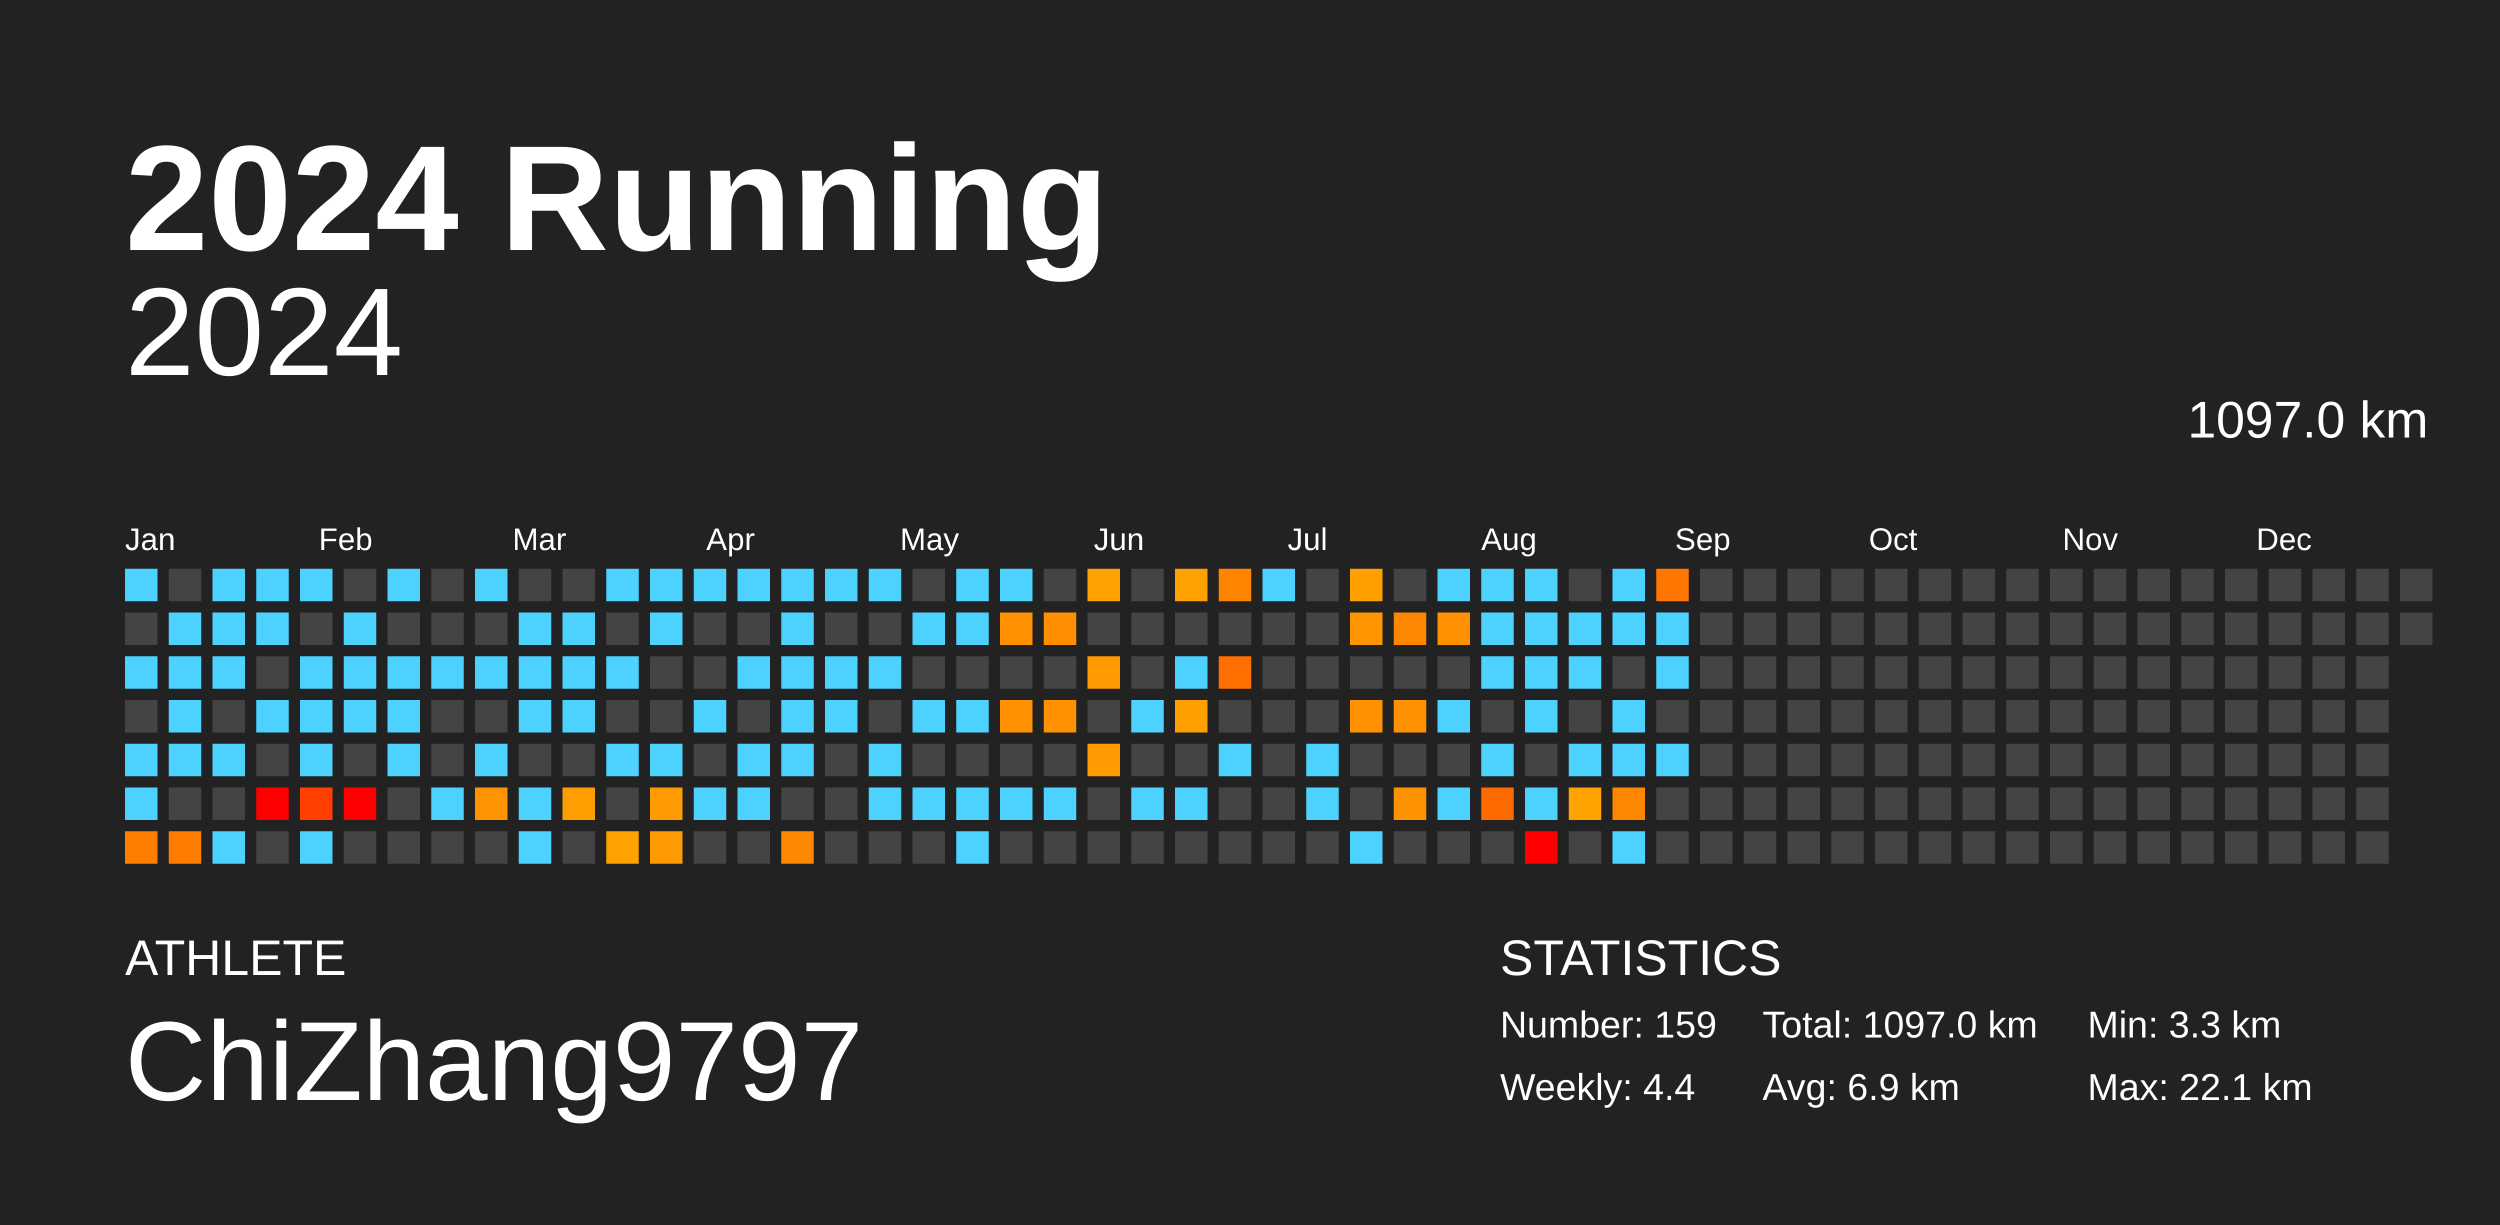
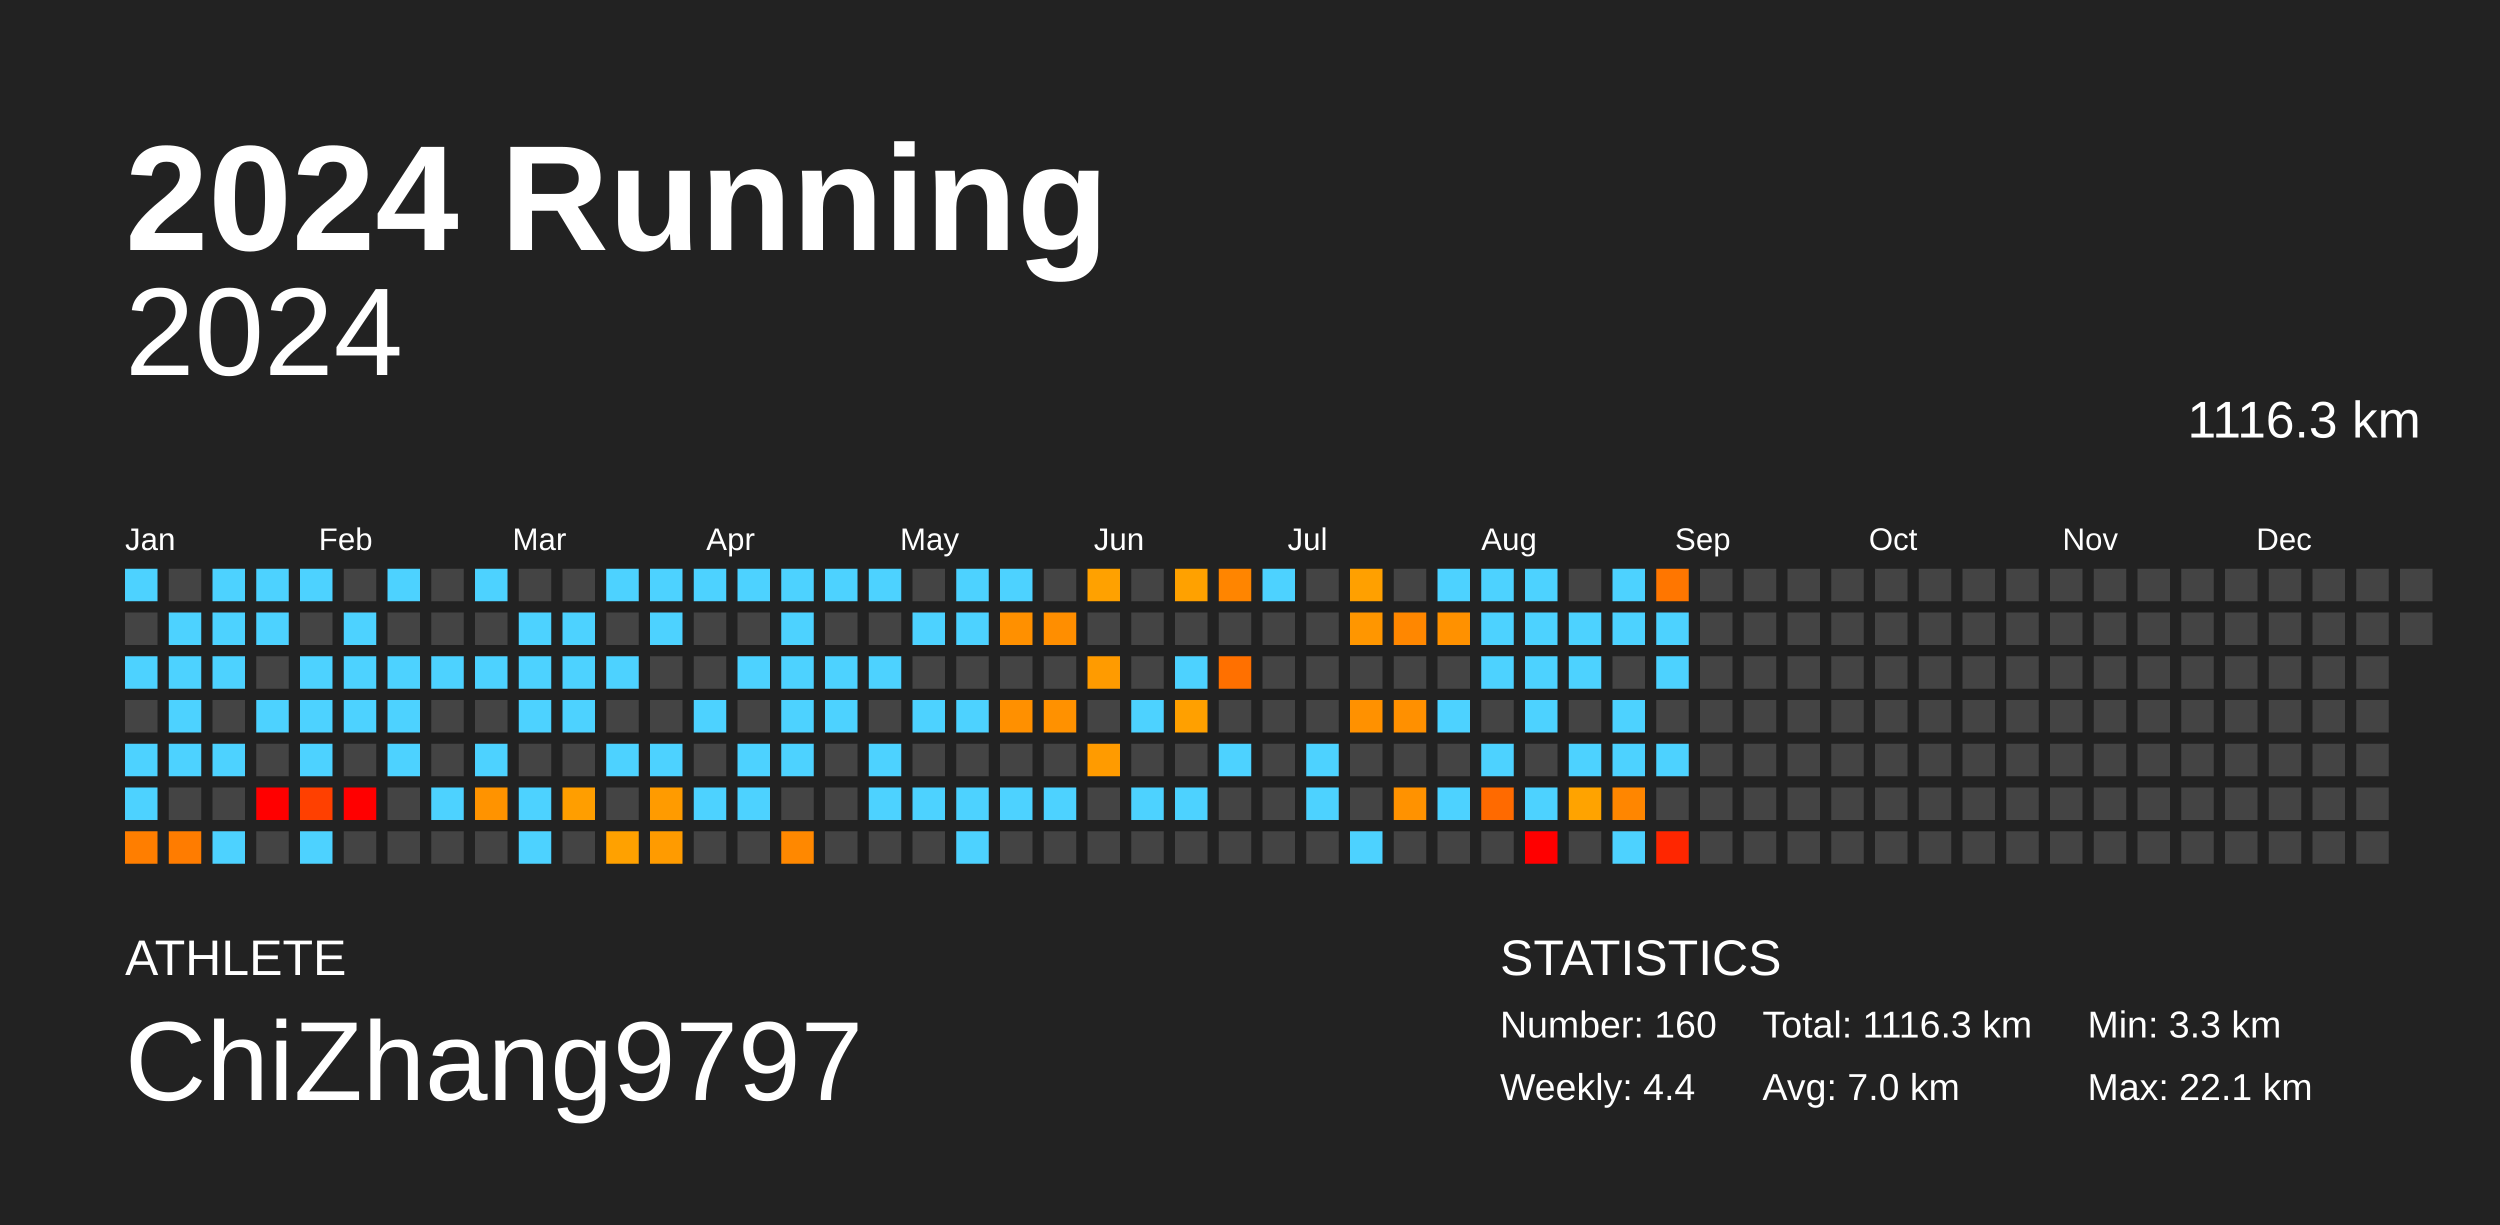
<svg xmlns="http://www.w3.org/2000/svg" baseProfile="full" height="98mm" version="1.1" viewBox="0,0,200,98" width="200mm">
  <defs />
  <rect fill="#222222" height="98" width="200" x="0" y="0" />
  <text fill="#FFFFFF" style="font-size:12px; font-family:Arial; font-weight:bold;" x="10" y="20">2024 Running</text>
  <text fill="#FFFFFF" style="font-size:4px; font-family:Arial" x="10" y="78">ATHLETE</text>
  <text fill="#FFFFFF" style="font-size:9px; font-family:Arial" x="10" y="88">ChiZhang9797</text>
  <text fill="#FFFFFF" style="font-size:4px; font-family:Arial" x="120" y="78">STATISTICS</text>
-   <text fill="#FFFFFF" style="font-size:3px; font-family:Arial" x="120" y="83">Number: 159</text>
+   <text fill="#FFFFFF" style="font-size:3px; font-family:Arial" x="120" y="83">Number: 160</text>
  <text fill="#FFFFFF" style="font-size:3px; font-family:Arial" x="120" y="88">Weekly: 4.4</text>
-   <text fill="#FFFFFF" style="font-size:3px; font-family:Arial" x="141" y="83">Total: 1097.0 km</text>
-   <text fill="#FFFFFF" style="font-size:3px; font-family:Arial" x="141" y="88">Avg: 6.9 km</text>
+   <text fill="#FFFFFF" style="font-size:3px; font-family:Arial" x="141" y="83">Total: 1116.3 km</text>
+   <text fill="#FFFFFF" style="font-size:3px; font-family:Arial" x="141" y="88">Avg: 7.0 km</text>
  <text fill="#FFFFFF" style="font-size:3px; font-family:Arial" x="167" y="83">Min: 3.3 km</text>
  <text fill="#FFFFFF" style="font-size:3px; font-family:Arial" x="167" y="88">Max: 22.1 km</text>
  <text alignment-baseline="hanging" fill="#FFFFFF" style="font-size:10.0px; font-family:Arial;" x="10" y="30">2024</text>
-   <text alignment-baseline="hanging" fill="#FFFFFF" style="font-size:4.125px; font-family:Arial;" x="175" y="35">1097.0 km</text>
+   <text alignment-baseline="hanging" fill="#FFFFFF" style="font-size:4.125px; font-family:Arial;" x="175" y="35">1116.3 km</text>
  <text fill="#FFFFFF" style="font-size:2.5px; font-family:Arial" x="10.0" y="44">Jan</text>
  <text fill="#FFFFFF" style="font-size:2.5px; font-family:Arial" x="25.5" y="44">Feb</text>
  <text fill="#FFFFFF" style="font-size:2.5px; font-family:Arial" x="41.0" y="44">Mar</text>
  <text fill="#FFFFFF" style="font-size:2.5px; font-family:Arial" x="56.5" y="44">Apr</text>
  <text fill="#FFFFFF" style="font-size:2.5px; font-family:Arial" x="72.0" y="44">May</text>
  <text fill="#FFFFFF" style="font-size:2.5px; font-family:Arial" x="87.5" y="44">Jun</text>
  <text fill="#FFFFFF" style="font-size:2.5px; font-family:Arial" x="103.0" y="44">Jul</text>
  <text fill="#FFFFFF" style="font-size:2.5px; font-family:Arial" x="118.5" y="44">Aug</text>
  <text fill="#FFFFFF" style="font-size:2.5px; font-family:Arial" x="134.0" y="44">Sep</text>
  <text fill="#FFFFFF" style="font-size:2.5px; font-family:Arial" x="149.5" y="44">Oct</text>
  <text fill="#FFFFFF" style="font-size:2.5px; font-family:Arial" x="165.0" y="44">Nov</text>
  <text fill="#FFFFFF" style="font-size:2.5px; font-family:Arial" x="180.5" y="44">Dec</text>
  <rect fill="#4dd2ff" height="2.6" width="2.6" x="10.0" y="45.5" />
  <rect fill="#444444" height="2.6" width="2.6" x="10.0" y="49.0" />
  <rect fill="#4dd2ff" height="2.6" width="2.6" x="10.0" y="52.5" />
  <rect fill="#444444" height="2.6" width="2.6" x="10.0" y="56.0" />
  <rect fill="#4dd2ff" height="2.6" width="2.6" x="10.0" y="59.5" />
  <rect fill="#4dd2ff" height="2.6" width="2.6" x="10.0" y="63.0" />
  <rect fill="#ff7e00" height="2.6" width="2.6" x="10.0" y="66.5" />
  <rect fill="#444444" height="2.6" width="2.6" x="13.5" y="45.5" />
  <rect fill="#4dd2ff" height="2.6" width="2.6" x="13.5" y="49.0" />
  <rect fill="#4dd2ff" height="2.6" width="2.6" x="13.5" y="52.5" />
  <rect fill="#4dd2ff" height="2.6" width="2.6" x="13.5" y="56.0" />
  <rect fill="#4dd2ff" height="2.6" width="2.6" x="13.5" y="59.5" />
  <rect fill="#444444" height="2.6" width="2.6" x="13.5" y="63.0" />
  <rect fill="#ff7c00" height="2.6" width="2.6" x="13.5" y="66.5" />
  <rect fill="#4dd2ff" height="2.6" width="2.6" x="17.0" y="45.5" />
  <rect fill="#4dd2ff" height="2.6" width="2.6" x="17.0" y="49.0" />
  <rect fill="#4dd2ff" height="2.6" width="2.6" x="17.0" y="52.5" />
  <rect fill="#444444" height="2.6" width="2.6" x="17.0" y="56.0" />
  <rect fill="#4dd2ff" height="2.6" width="2.6" x="17.0" y="59.5" />
  <rect fill="#444444" height="2.6" width="2.6" x="17.0" y="63.0" />
  <rect fill="#4dd2ff" height="2.6" width="2.6" x="17.0" y="66.5" />
  <rect fill="#4dd2ff" height="2.6" width="2.6" x="20.5" y="45.5" />
  <rect fill="#4dd2ff" height="2.6" width="2.6" x="20.5" y="49.0" />
  <rect fill="#444444" height="2.6" width="2.6" x="20.5" y="52.5" />
  <rect fill="#4dd2ff" height="2.6" width="2.6" x="20.5" y="56.0" />
  <rect fill="#444444" height="2.6" width="2.6" x="20.5" y="59.5" />
  <rect fill="red" height="2.6" width="2.6" x="20.5" y="63.0" />
  <rect fill="#444444" height="2.6" width="2.6" x="20.5" y="66.5" />
  <rect fill="#4dd2ff" height="2.6" width="2.6" x="24.0" y="45.5" />
  <rect fill="#444444" height="2.6" width="2.6" x="24.0" y="49.0" />
  <rect fill="#4dd2ff" height="2.6" width="2.6" x="24.0" y="52.5" />
  <rect fill="#4dd2ff" height="2.6" width="2.6" x="24.0" y="56.0" />
  <rect fill="#4dd2ff" height="2.6" width="2.6" x="24.0" y="59.5" />
  <rect fill="#ff4000" height="2.6" width="2.6" x="24.0" y="63.0" />
  <rect fill="#4dd2ff" height="2.6" width="2.6" x="24.0" y="66.5" />
  <rect fill="#444444" height="2.6" width="2.6" x="27.5" y="45.5" />
  <rect fill="#4dd2ff" height="2.6" width="2.6" x="27.5" y="49.0" />
  <rect fill="#4dd2ff" height="2.6" width="2.6" x="27.5" y="52.5" />
  <rect fill="#4dd2ff" height="2.6" width="2.6" x="27.5" y="56.0" />
  <rect fill="#444444" height="2.6" width="2.6" x="27.5" y="59.5" />
  <rect fill="red" height="2.6" width="2.6" x="27.5" y="63.0" />
  <rect fill="#444444" height="2.6" width="2.6" x="27.5" y="66.5" />
  <rect fill="#4dd2ff" height="2.6" width="2.6" x="31.0" y="45.5" />
  <rect fill="#444444" height="2.6" width="2.6" x="31.0" y="49.0" />
  <rect fill="#4dd2ff" height="2.6" width="2.6" x="31.0" y="52.5" />
  <rect fill="#4dd2ff" height="2.6" width="2.6" x="31.0" y="56.0" />
  <rect fill="#4dd2ff" height="2.6" width="2.6" x="31.0" y="59.5" />
  <rect fill="#444444" height="2.6" width="2.6" x="31.0" y="63.0" />
  <rect fill="#444444" height="2.6" width="2.6" x="31.0" y="66.5" />
  <rect fill="#444444" height="2.6" width="2.6" x="34.5" y="45.5" />
  <rect fill="#444444" height="2.6" width="2.6" x="34.5" y="49.0" />
  <rect fill="#4dd2ff" height="2.6" width="2.6" x="34.5" y="52.5" />
  <rect fill="#444444" height="2.6" width="2.6" x="34.5" y="56.0" />
  <rect fill="#444444" height="2.6" width="2.6" x="34.5" y="59.5" />
  <rect fill="#4dd2ff" height="2.6" width="2.6" x="34.5" y="63.0" />
  <rect fill="#444444" height="2.6" width="2.6" x="34.5" y="66.5" />
  <rect fill="#4dd2ff" height="2.6" width="2.6" x="38.0" y="45.5" />
  <rect fill="#444444" height="2.6" width="2.6" x="38.0" y="49.0" />
  <rect fill="#4dd2ff" height="2.6" width="2.6" x="38.0" y="52.5" />
  <rect fill="#444444" height="2.6" width="2.6" x="38.0" y="56.0" />
  <rect fill="#4dd2ff" height="2.6" width="2.6" x="38.0" y="59.5" />
  <rect fill="#ff9300" height="2.6" width="2.6" x="38.0" y="63.0" />
  <rect fill="#444444" height="2.6" width="2.6" x="38.0" y="66.5" />
  <rect fill="#444444" height="2.6" width="2.6" x="41.5" y="45.5" />
  <rect fill="#4dd2ff" height="2.6" width="2.6" x="41.5" y="49.0" />
  <rect fill="#4dd2ff" height="2.6" width="2.6" x="41.5" y="52.5" />
  <rect fill="#4dd2ff" height="2.6" width="2.6" x="41.5" y="56.0" />
  <rect fill="#444444" height="2.6" width="2.6" x="41.5" y="59.5" />
  <rect fill="#4dd2ff" height="2.6" width="2.6" x="41.5" y="63.0" />
  <rect fill="#4dd2ff" height="2.6" width="2.6" x="41.5" y="66.5" />
  <rect fill="#444444" height="2.6" width="2.6" x="45.0" y="45.5" />
  <rect fill="#4dd2ff" height="2.6" width="2.6" x="45.0" y="49.0" />
  <rect fill="#4dd2ff" height="2.6" width="2.6" x="45.0" y="52.5" />
  <rect fill="#4dd2ff" height="2.6" width="2.6" x="45.0" y="56.0" />
  <rect fill="#444444" height="2.6" width="2.6" x="45.0" y="59.5" />
  <rect fill="#ff9e00" height="2.6" width="2.6" x="45.0" y="63.0" />
  <rect fill="#444444" height="2.6" width="2.6" x="45.0" y="66.5" />
  <rect fill="#4dd2ff" height="2.6" width="2.6" x="48.5" y="45.5" />
  <rect fill="#444444" height="2.6" width="2.6" x="48.5" y="49.0" />
  <rect fill="#4dd2ff" height="2.6" width="2.6" x="48.5" y="52.5" />
  <rect fill="#444444" height="2.6" width="2.6" x="48.5" y="56.0" />
  <rect fill="#4dd2ff" height="2.6" width="2.6" x="48.5" y="59.5" />
  <rect fill="#444444" height="2.6" width="2.6" x="48.5" y="63.0" />
  <rect fill="#ffa100" height="2.6" width="2.6" x="48.5" y="66.5" />
  <rect fill="#4dd2ff" height="2.6" width="2.6" x="52.0" y="45.5" />
  <rect fill="#4dd2ff" height="2.6" width="2.6" x="52.0" y="49.0" />
  <rect fill="#444444" height="2.6" width="2.6" x="52.0" y="52.5" />
  <rect fill="#444444" height="2.6" width="2.6" x="52.0" y="56.0" />
  <rect fill="#4dd2ff" height="2.6" width="2.6" x="52.0" y="59.5" />
  <rect fill="#ff9b00" height="2.6" width="2.6" x="52.0" y="63.0" />
  <rect fill="#ff9b00" height="2.6" width="2.6" x="52.0" y="66.5" />
  <rect fill="#4dd2ff" height="2.6" width="2.6" x="55.5" y="45.5" />
  <rect fill="#444444" height="2.6" width="2.6" x="55.5" y="49.0" />
  <rect fill="#444444" height="2.6" width="2.6" x="55.5" y="52.5" />
  <rect fill="#4dd2ff" height="2.6" width="2.6" x="55.5" y="56.0" />
  <rect fill="#444444" height="2.6" width="2.6" x="55.5" y="59.5" />
  <rect fill="#4dd2ff" height="2.6" width="2.6" x="55.5" y="63.0" />
  <rect fill="#444444" height="2.6" width="2.6" x="55.5" y="66.5" />
  <rect fill="#4dd2ff" height="2.6" width="2.6" x="59.0" y="45.5" />
  <rect fill="#444444" height="2.6" width="2.6" x="59.0" y="49.0" />
  <rect fill="#4dd2ff" height="2.6" width="2.6" x="59.0" y="52.5" />
  <rect fill="#444444" height="2.6" width="2.6" x="59.0" y="56.0" />
  <rect fill="#4dd2ff" height="2.6" width="2.6" x="59.0" y="59.5" />
  <rect fill="#4dd2ff" height="2.6" width="2.6" x="59.0" y="63.0" />
  <rect fill="#444444" height="2.6" width="2.6" x="59.0" y="66.5" />
  <rect fill="#4dd2ff" height="2.6" width="2.6" x="62.5" y="45.5" />
  <rect fill="#4dd2ff" height="2.6" width="2.6" x="62.5" y="49.0" />
  <rect fill="#4dd2ff" height="2.6" width="2.6" x="62.5" y="52.5" />
  <rect fill="#4dd2ff" height="2.6" width="2.6" x="62.5" y="56.0" />
  <rect fill="#4dd2ff" height="2.6" width="2.6" x="62.5" y="59.5" />
  <rect fill="#444444" height="2.6" width="2.6" x="62.5" y="63.0" />
  <rect fill="#ff8800" height="2.6" width="2.6" x="62.5" y="66.5" />
  <rect fill="#4dd2ff" height="2.6" width="2.6" x="66.0" y="45.5" />
  <rect fill="#444444" height="2.6" width="2.6" x="66.0" y="49.0" />
  <rect fill="#4dd2ff" height="2.6" width="2.6" x="66.0" y="52.5" />
  <rect fill="#4dd2ff" height="2.6" width="2.6" x="66.0" y="56.0" />
  <rect fill="#444444" height="2.6" width="2.6" x="66.0" y="59.5" />
  <rect fill="#444444" height="2.6" width="2.6" x="66.0" y="63.0" />
  <rect fill="#444444" height="2.6" width="2.6" x="66.0" y="66.5" />
  <rect fill="#4dd2ff" height="2.6" width="2.6" x="69.5" y="45.5" />
  <rect fill="#444444" height="2.6" width="2.6" x="69.5" y="49.0" />
  <rect fill="#4dd2ff" height="2.6" width="2.6" x="69.5" y="52.5" />
  <rect fill="#444444" height="2.6" width="2.6" x="69.5" y="56.0" />
  <rect fill="#4dd2ff" height="2.6" width="2.6" x="69.5" y="59.5" />
  <rect fill="#4dd2ff" height="2.6" width="2.6" x="69.5" y="63.0" />
  <rect fill="#444444" height="2.6" width="2.6" x="69.5" y="66.5" />
  <rect fill="#444444" height="2.6" width="2.6" x="73.0" y="45.5" />
  <rect fill="#4dd2ff" height="2.6" width="2.6" x="73.0" y="49.0" />
  <rect fill="#444444" height="2.6" width="2.6" x="73.0" y="52.5" />
  <rect fill="#4dd2ff" height="2.6" width="2.6" x="73.0" y="56.0" />
  <rect fill="#444444" height="2.6" width="2.6" x="73.0" y="59.5" />
  <rect fill="#4dd2ff" height="2.6" width="2.6" x="73.0" y="63.0" />
  <rect fill="#444444" height="2.6" width="2.6" x="73.0" y="66.5" />
  <rect fill="#4dd2ff" height="2.6" width="2.6" x="76.5" y="45.5" />
  <rect fill="#4dd2ff" height="2.6" width="2.6" x="76.5" y="49.0" />
  <rect fill="#444444" height="2.6" width="2.6" x="76.5" y="52.5" />
  <rect fill="#4dd2ff" height="2.6" width="2.6" x="76.5" y="56.0" />
  <rect fill="#444444" height="2.6" width="2.6" x="76.5" y="59.5" />
  <rect fill="#4dd2ff" height="2.6" width="2.6" x="76.5" y="63.0" />
  <rect fill="#4dd2ff" height="2.6" width="2.6" x="76.5" y="66.5" />
  <rect fill="#4dd2ff" height="2.6" width="2.6" x="80.0" y="45.5" />
  <rect fill="#ff9000" height="2.6" width="2.6" x="80.0" y="49.0" />
  <rect fill="#444444" height="2.6" width="2.6" x="80.0" y="52.5" />
  <rect fill="#ff9000" height="2.6" width="2.6" x="80.0" y="56.0" />
  <rect fill="#444444" height="2.6" width="2.6" x="80.0" y="59.5" />
  <rect fill="#4dd2ff" height="2.6" width="2.6" x="80.0" y="63.0" />
  <rect fill="#444444" height="2.6" width="2.6" x="80.0" y="66.5" />
  <rect fill="#444444" height="2.6" width="2.6" x="83.5" y="45.5" />
  <rect fill="#ff8e00" height="2.6" width="2.6" x="83.5" y="49.0" />
  <rect fill="#444444" height="2.6" width="2.6" x="83.5" y="52.5" />
  <rect fill="#ff9100" height="2.6" width="2.6" x="83.5" y="56.0" />
  <rect fill="#444444" height="2.6" width="2.6" x="83.5" y="59.5" />
  <rect fill="#4dd2ff" height="2.6" width="2.6" x="83.5" y="63.0" />
  <rect fill="#444444" height="2.6" width="2.6" x="83.5" y="66.5" />
  <rect fill="#ffa100" height="2.6" width="2.6" x="87.0" y="45.5" />
  <rect fill="#444444" height="2.6" width="2.6" x="87.0" y="49.0" />
  <rect fill="#ff9b00" height="2.6" width="2.6" x="87.0" y="52.5" />
  <rect fill="#444444" height="2.6" width="2.6" x="87.0" y="56.0" />
  <rect fill="#ff9b00" height="2.6" width="2.6" x="87.0" y="59.5" />
  <rect fill="#444444" height="2.6" width="2.6" x="87.0" y="63.0" />
  <rect fill="#444444" height="2.6" width="2.6" x="87.0" y="66.5" />
  <rect fill="#444444" height="2.6" width="2.6" x="90.5" y="45.5" />
  <rect fill="#444444" height="2.6" width="2.6" x="90.5" y="49.0" />
  <rect fill="#444444" height="2.6" width="2.6" x="90.5" y="52.5" />
  <rect fill="#4dd2ff" height="2.6" width="2.6" x="90.5" y="56.0" />
  <rect fill="#444444" height="2.6" width="2.6" x="90.5" y="59.5" />
  <rect fill="#4dd2ff" height="2.6" width="2.6" x="90.5" y="63.0" />
  <rect fill="#444444" height="2.6" width="2.6" x="90.5" y="66.5" />
  <rect fill="#ffa100" height="2.6" width="2.6" x="94.0" y="45.5" />
  <rect fill="#444444" height="2.6" width="2.6" x="94.0" y="49.0" />
  <rect fill="#4dd2ff" height="2.6" width="2.6" x="94.0" y="52.5" />
  <rect fill="#ffa000" height="2.6" width="2.6" x="94.0" y="56.0" />
  <rect fill="#444444" height="2.6" width="2.6" x="94.0" y="59.5" />
  <rect fill="#4dd2ff" height="2.6" width="2.6" x="94.0" y="63.0" />
  <rect fill="#444444" height="2.6" width="2.6" x="94.0" y="66.5" />
  <rect fill="#ff8500" height="2.6" width="2.6" x="97.5" y="45.5" />
  <rect fill="#444444" height="2.6" width="2.6" x="97.5" y="49.0" />
  <rect fill="#ff7000" height="2.6" width="2.6" x="97.5" y="52.5" />
  <rect fill="#444444" height="2.6" width="2.6" x="97.5" y="56.0" />
  <rect fill="#4dd2ff" height="2.6" width="2.6" x="97.5" y="59.5" />
  <rect fill="#444444" height="2.6" width="2.6" x="97.5" y="63.0" />
  <rect fill="#444444" height="2.6" width="2.6" x="97.5" y="66.5" />
  <rect fill="#4dd2ff" height="2.6" width="2.6" x="101.0" y="45.5" />
  <rect fill="#444444" height="2.6" width="2.6" x="101.0" y="49.0" />
  <rect fill="#444444" height="2.6" width="2.6" x="101.0" y="52.5" />
  <rect fill="#444444" height="2.6" width="2.6" x="101.0" y="56.0" />
  <rect fill="#444444" height="2.6" width="2.6" x="101.0" y="59.5" />
  <rect fill="#444444" height="2.6" width="2.6" x="101.0" y="63.0" />
  <rect fill="#444444" height="2.6" width="2.6" x="101.0" y="66.5" />
  <rect fill="#444444" height="2.6" width="2.6" x="104.5" y="45.5" />
  <rect fill="#444444" height="2.6" width="2.6" x="104.5" y="49.0" />
  <rect fill="#444444" height="2.6" width="2.6" x="104.5" y="52.5" />
  <rect fill="#444444" height="2.6" width="2.6" x="104.5" y="56.0" />
  <rect fill="#4dd2ff" height="2.6" width="2.6" x="104.5" y="59.5" />
  <rect fill="#4dd2ff" height="2.6" width="2.6" x="104.5" y="63.0" />
  <rect fill="#444444" height="2.6" width="2.6" x="104.5" y="66.5" />
  <rect fill="#ffa000" height="2.6" width="2.6" x="108.0" y="45.5" />
  <rect fill="#ff9600" height="2.6" width="2.6" x="108.0" y="49.0" />
  <rect fill="#444444" height="2.6" width="2.6" x="108.0" y="52.5" />
  <rect fill="#ff9100" height="2.6" width="2.6" x="108.0" y="56.0" />
  <rect fill="#444444" height="2.6" width="2.6" x="108.0" y="59.5" />
  <rect fill="#444444" height="2.6" width="2.6" x="108.0" y="63.0" />
  <rect fill="#4dd2ff" height="2.6" width="2.6" x="108.0" y="66.5" />
  <rect fill="#444444" height="2.6" width="2.6" x="111.5" y="45.5" />
  <rect fill="#ff8700" height="2.6" width="2.6" x="111.5" y="49.0" />
  <rect fill="#444444" height="2.6" width="2.6" x="111.5" y="52.5" />
  <rect fill="#ff9000" height="2.6" width="2.6" x="111.5" y="56.0" />
  <rect fill="#444444" height="2.6" width="2.6" x="111.5" y="59.5" />
  <rect fill="#ff9200" height="2.6" width="2.6" x="111.5" y="63.0" />
  <rect fill="#444444" height="2.6" width="2.6" x="111.5" y="66.5" />
  <rect fill="#4dd2ff" height="2.6" width="2.6" x="115.0" y="45.5" />
  <rect fill="#ff9100" height="2.6" width="2.6" x="115.0" y="49.0" />
  <rect fill="#444444" height="2.6" width="2.6" x="115.0" y="52.5" />
  <rect fill="#4dd2ff" height="2.6" width="2.6" x="115.0" y="56.0" />
  <rect fill="#444444" height="2.6" width="2.6" x="115.0" y="59.5" />
  <rect fill="#4dd2ff" height="2.6" width="2.6" x="115.0" y="63.0" />
  <rect fill="#444444" height="2.6" width="2.6" x="115.0" y="66.5" />
  <rect fill="#4dd2ff" height="2.6" width="2.6" x="118.5" y="45.5" />
  <rect fill="#4dd2ff" height="2.6" width="2.6" x="118.5" y="49.0" />
  <rect fill="#4dd2ff" height="2.6" width="2.6" x="118.5" y="52.5" />
  <rect fill="#444444" height="2.6" width="2.6" x="118.5" y="56.0" />
  <rect fill="#4dd2ff" height="2.6" width="2.6" x="118.5" y="59.5" />
  <rect fill="#ff6a00" height="2.6" width="2.6" x="118.5" y="63.0" />
  <rect fill="#444444" height="2.6" width="2.6" x="118.5" y="66.5" />
  <rect fill="#4dd2ff" height="2.6" width="2.6" x="122.0" y="45.5" />
  <rect fill="#4dd2ff" height="2.6" width="2.6" x="122.0" y="49.0" />
  <rect fill="#4dd2ff" height="2.6" width="2.6" x="122.0" y="52.5" />
  <rect fill="#4dd2ff" height="2.6" width="2.6" x="122.0" y="56.0" />
  <rect fill="#444444" height="2.6" width="2.6" x="122.0" y="59.5" />
  <rect fill="#4dd2ff" height="2.6" width="2.6" x="122.0" y="63.0" />
  <rect fill="red" height="2.6" width="2.6" x="122.0" y="66.5" />
  <rect fill="#444444" height="2.6" width="2.6" x="125.5" y="45.5" />
  <rect fill="#4dd2ff" height="2.6" width="2.6" x="125.5" y="49.0" />
  <rect fill="#4dd2ff" height="2.6" width="2.6" x="125.5" y="52.5" />
  <rect fill="#444444" height="2.6" width="2.6" x="125.5" y="56.0" />
  <rect fill="#4dd2ff" height="2.6" width="2.6" x="125.5" y="59.5" />
  <rect fill="#ffa300" height="2.6" width="2.6" x="125.5" y="63.0" />
  <rect fill="#444444" height="2.6" width="2.6" x="125.5" y="66.5" />
  <rect fill="#4dd2ff" height="2.6" width="2.6" x="129.0" y="45.5" />
  <rect fill="#4dd2ff" height="2.6" width="2.6" x="129.0" y="49.0" />
  <rect fill="#444444" height="2.6" width="2.6" x="129.0" y="52.5" />
  <rect fill="#4dd2ff" height="2.6" width="2.6" x="129.0" y="56.0" />
  <rect fill="#4dd2ff" height="2.6" width="2.6" x="129.0" y="59.5" />
  <rect fill="#ff8600" height="2.6" width="2.6" x="129.0" y="63.0" />
  <rect fill="#4dd2ff" height="2.6" width="2.6" x="129.0" y="66.5" />
  <rect fill="#ff7600" height="2.6" width="2.6" x="132.5" y="45.5" />
  <rect fill="#4dd2ff" height="2.6" width="2.6" x="132.5" y="49.0" />
  <rect fill="#4dd2ff" height="2.6" width="2.6" x="132.5" y="52.5" />
  <rect fill="#444444" height="2.6" width="2.6" x="132.5" y="56.0" />
  <rect fill="#4dd2ff" height="2.6" width="2.6" x="132.5" y="59.5" />
  <rect fill="#444444" height="2.6" width="2.6" x="132.5" y="63.0" />
-   <rect fill="#444444" height="2.6" width="2.6" x="132.5" y="66.5" />
+   <rect fill="#ff2600" height="2.6" width="2.6" x="132.5" y="66.5" />
  <rect fill="#444444" height="2.6" width="2.6" x="136.0" y="45.5" />
  <rect fill="#444444" height="2.6" width="2.6" x="136.0" y="49.0" />
  <rect fill="#444444" height="2.6" width="2.6" x="136.0" y="52.5" />
  <rect fill="#444444" height="2.6" width="2.6" x="136.0" y="56.0" />
  <rect fill="#444444" height="2.6" width="2.6" x="136.0" y="59.5" />
  <rect fill="#444444" height="2.6" width="2.6" x="136.0" y="63.0" />
  <rect fill="#444444" height="2.6" width="2.6" x="136.0" y="66.5" />
  <rect fill="#444444" height="2.6" width="2.6" x="139.5" y="45.5" />
  <rect fill="#444444" height="2.6" width="2.6" x="139.5" y="49.0" />
  <rect fill="#444444" height="2.6" width="2.6" x="139.5" y="52.5" />
  <rect fill="#444444" height="2.6" width="2.6" x="139.5" y="56.0" />
  <rect fill="#444444" height="2.6" width="2.6" x="139.5" y="59.5" />
  <rect fill="#444444" height="2.6" width="2.6" x="139.5" y="63.0" />
  <rect fill="#444444" height="2.6" width="2.6" x="139.5" y="66.5" />
  <rect fill="#444444" height="2.6" width="2.6" x="143.0" y="45.5" />
  <rect fill="#444444" height="2.6" width="2.6" x="143.0" y="49.0" />
  <rect fill="#444444" height="2.6" width="2.6" x="143.0" y="52.5" />
  <rect fill="#444444" height="2.6" width="2.6" x="143.0" y="56.0" />
  <rect fill="#444444" height="2.6" width="2.6" x="143.0" y="59.5" />
  <rect fill="#444444" height="2.6" width="2.6" x="143.0" y="63.0" />
  <rect fill="#444444" height="2.6" width="2.6" x="143.0" y="66.5" />
  <rect fill="#444444" height="2.6" width="2.6" x="146.5" y="45.5" />
  <rect fill="#444444" height="2.6" width="2.6" x="146.5" y="49.0" />
  <rect fill="#444444" height="2.6" width="2.6" x="146.5" y="52.5" />
  <rect fill="#444444" height="2.6" width="2.6" x="146.5" y="56.0" />
  <rect fill="#444444" height="2.6" width="2.6" x="146.5" y="59.5" />
  <rect fill="#444444" height="2.6" width="2.6" x="146.5" y="63.0" />
  <rect fill="#444444" height="2.6" width="2.6" x="146.5" y="66.5" />
  <rect fill="#444444" height="2.6" width="2.6" x="150.0" y="45.5" />
  <rect fill="#444444" height="2.6" width="2.6" x="150.0" y="49.0" />
  <rect fill="#444444" height="2.6" width="2.6" x="150.0" y="52.5" />
  <rect fill="#444444" height="2.6" width="2.6" x="150.0" y="56.0" />
  <rect fill="#444444" height="2.6" width="2.6" x="150.0" y="59.5" />
  <rect fill="#444444" height="2.6" width="2.6" x="150.0" y="63.0" />
  <rect fill="#444444" height="2.6" width="2.6" x="150.0" y="66.5" />
  <rect fill="#444444" height="2.6" width="2.6" x="153.5" y="45.5" />
  <rect fill="#444444" height="2.6" width="2.6" x="153.5" y="49.0" />
  <rect fill="#444444" height="2.6" width="2.6" x="153.5" y="52.5" />
  <rect fill="#444444" height="2.6" width="2.6" x="153.5" y="56.0" />
  <rect fill="#444444" height="2.6" width="2.6" x="153.5" y="59.5" />
  <rect fill="#444444" height="2.6" width="2.6" x="153.5" y="63.0" />
  <rect fill="#444444" height="2.6" width="2.6" x="153.5" y="66.5" />
  <rect fill="#444444" height="2.6" width="2.6" x="157.0" y="45.5" />
  <rect fill="#444444" height="2.6" width="2.6" x="157.0" y="49.0" />
  <rect fill="#444444" height="2.6" width="2.6" x="157.0" y="52.5" />
  <rect fill="#444444" height="2.6" width="2.6" x="157.0" y="56.0" />
  <rect fill="#444444" height="2.6" width="2.6" x="157.0" y="59.5" />
  <rect fill="#444444" height="2.6" width="2.6" x="157.0" y="63.0" />
  <rect fill="#444444" height="2.6" width="2.6" x="157.0" y="66.5" />
  <rect fill="#444444" height="2.6" width="2.6" x="160.5" y="45.5" />
  <rect fill="#444444" height="2.6" width="2.6" x="160.5" y="49.0" />
  <rect fill="#444444" height="2.6" width="2.6" x="160.5" y="52.5" />
  <rect fill="#444444" height="2.6" width="2.6" x="160.5" y="56.0" />
  <rect fill="#444444" height="2.6" width="2.6" x="160.5" y="59.5" />
  <rect fill="#444444" height="2.6" width="2.6" x="160.5" y="63.0" />
  <rect fill="#444444" height="2.6" width="2.6" x="160.5" y="66.5" />
  <rect fill="#444444" height="2.6" width="2.6" x="164.0" y="45.5" />
  <rect fill="#444444" height="2.6" width="2.6" x="164.0" y="49.0" />
  <rect fill="#444444" height="2.6" width="2.6" x="164.0" y="52.5" />
  <rect fill="#444444" height="2.6" width="2.6" x="164.0" y="56.0" />
  <rect fill="#444444" height="2.6" width="2.6" x="164.0" y="59.5" />
  <rect fill="#444444" height="2.6" width="2.6" x="164.0" y="63.0" />
  <rect fill="#444444" height="2.6" width="2.6" x="164.0" y="66.5" />
  <rect fill="#444444" height="2.6" width="2.6" x="167.5" y="45.5" />
  <rect fill="#444444" height="2.6" width="2.6" x="167.5" y="49.0" />
  <rect fill="#444444" height="2.6" width="2.6" x="167.5" y="52.5" />
  <rect fill="#444444" height="2.6" width="2.6" x="167.5" y="56.0" />
  <rect fill="#444444" height="2.6" width="2.6" x="167.5" y="59.5" />
  <rect fill="#444444" height="2.6" width="2.6" x="167.5" y="63.0" />
  <rect fill="#444444" height="2.6" width="2.6" x="167.5" y="66.5" />
  <rect fill="#444444" height="2.6" width="2.6" x="171.0" y="45.5" />
  <rect fill="#444444" height="2.6" width="2.6" x="171.0" y="49.0" />
  <rect fill="#444444" height="2.6" width="2.6" x="171.0" y="52.5" />
  <rect fill="#444444" height="2.6" width="2.6" x="171.0" y="56.0" />
  <rect fill="#444444" height="2.6" width="2.6" x="171.0" y="59.5" />
  <rect fill="#444444" height="2.6" width="2.6" x="171.0" y="63.0" />
  <rect fill="#444444" height="2.6" width="2.6" x="171.0" y="66.5" />
  <rect fill="#444444" height="2.6" width="2.6" x="174.5" y="45.5" />
  <rect fill="#444444" height="2.6" width="2.6" x="174.5" y="49.0" />
  <rect fill="#444444" height="2.6" width="2.6" x="174.5" y="52.5" />
  <rect fill="#444444" height="2.6" width="2.6" x="174.5" y="56.0" />
  <rect fill="#444444" height="2.6" width="2.6" x="174.5" y="59.5" />
  <rect fill="#444444" height="2.6" width="2.6" x="174.5" y="63.0" />
  <rect fill="#444444" height="2.6" width="2.6" x="174.5" y="66.5" />
  <rect fill="#444444" height="2.6" width="2.6" x="178.0" y="45.5" />
  <rect fill="#444444" height="2.6" width="2.6" x="178.0" y="49.0" />
  <rect fill="#444444" height="2.6" width="2.6" x="178.0" y="52.5" />
  <rect fill="#444444" height="2.6" width="2.6" x="178.0" y="56.0" />
  <rect fill="#444444" height="2.6" width="2.6" x="178.0" y="59.5" />
  <rect fill="#444444" height="2.6" width="2.6" x="178.0" y="63.0" />
  <rect fill="#444444" height="2.6" width="2.6" x="178.0" y="66.5" />
  <rect fill="#444444" height="2.6" width="2.6" x="181.5" y="45.5" />
  <rect fill="#444444" height="2.6" width="2.6" x="181.5" y="49.0" />
  <rect fill="#444444" height="2.6" width="2.6" x="181.5" y="52.5" />
  <rect fill="#444444" height="2.6" width="2.6" x="181.5" y="56.0" />
  <rect fill="#444444" height="2.6" width="2.6" x="181.5" y="59.5" />
  <rect fill="#444444" height="2.6" width="2.6" x="181.5" y="63.0" />
  <rect fill="#444444" height="2.6" width="2.6" x="181.5" y="66.5" />
  <rect fill="#444444" height="2.6" width="2.6" x="185.0" y="45.5" />
  <rect fill="#444444" height="2.6" width="2.6" x="185.0" y="49.0" />
  <rect fill="#444444" height="2.6" width="2.6" x="185.0" y="52.5" />
  <rect fill="#444444" height="2.6" width="2.6" x="185.0" y="56.0" />
  <rect fill="#444444" height="2.6" width="2.6" x="185.0" y="59.5" />
  <rect fill="#444444" height="2.6" width="2.6" x="185.0" y="63.0" />
  <rect fill="#444444" height="2.6" width="2.6" x="185.0" y="66.5" />
  <rect fill="#444444" height="2.6" width="2.6" x="188.5" y="45.5" />
  <rect fill="#444444" height="2.6" width="2.6" x="188.5" y="49.0" />
  <rect fill="#444444" height="2.6" width="2.6" x="188.5" y="52.5" />
  <rect fill="#444444" height="2.6" width="2.6" x="188.5" y="56.0" />
  <rect fill="#444444" height="2.6" width="2.6" x="188.5" y="59.5" />
  <rect fill="#444444" height="2.6" width="2.6" x="188.5" y="63.0" />
  <rect fill="#444444" height="2.6" width="2.6" x="188.5" y="66.5" />
  <rect fill="#444444" height="2.6" width="2.6" x="192.0" y="45.5" />
  <rect fill="#444444" height="2.6" width="2.6" x="192.0" y="49.0" />
</svg>
